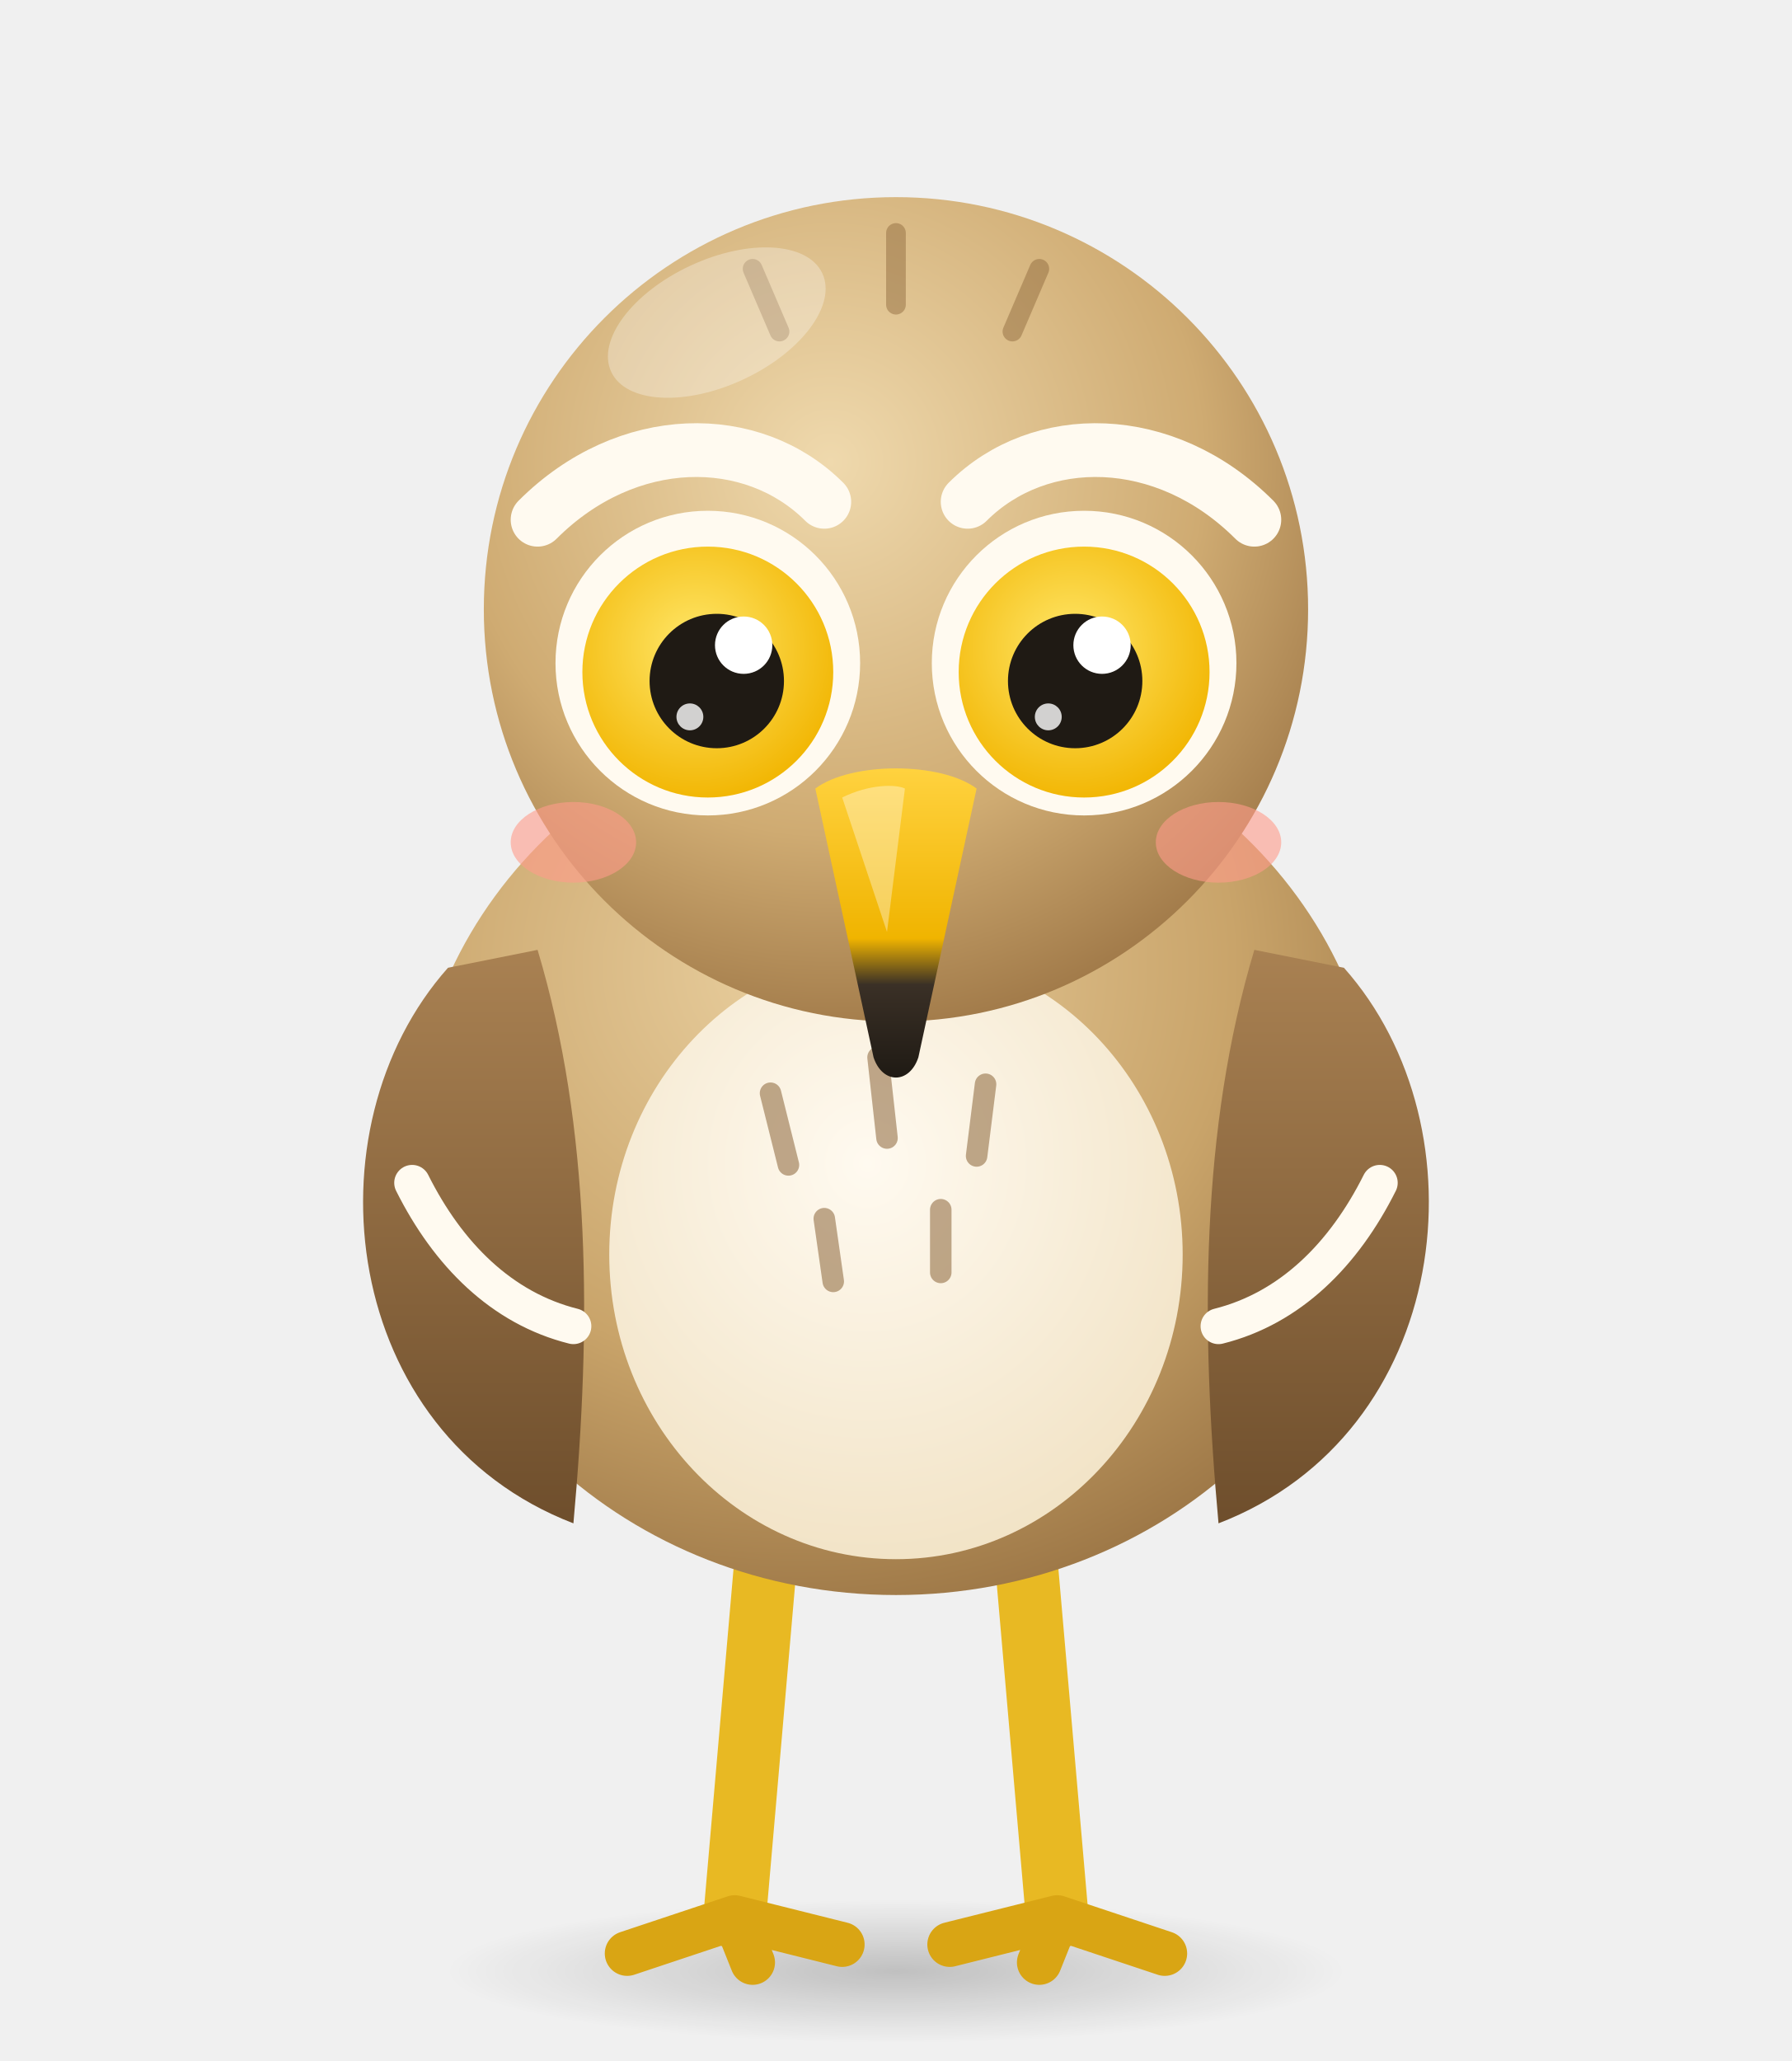
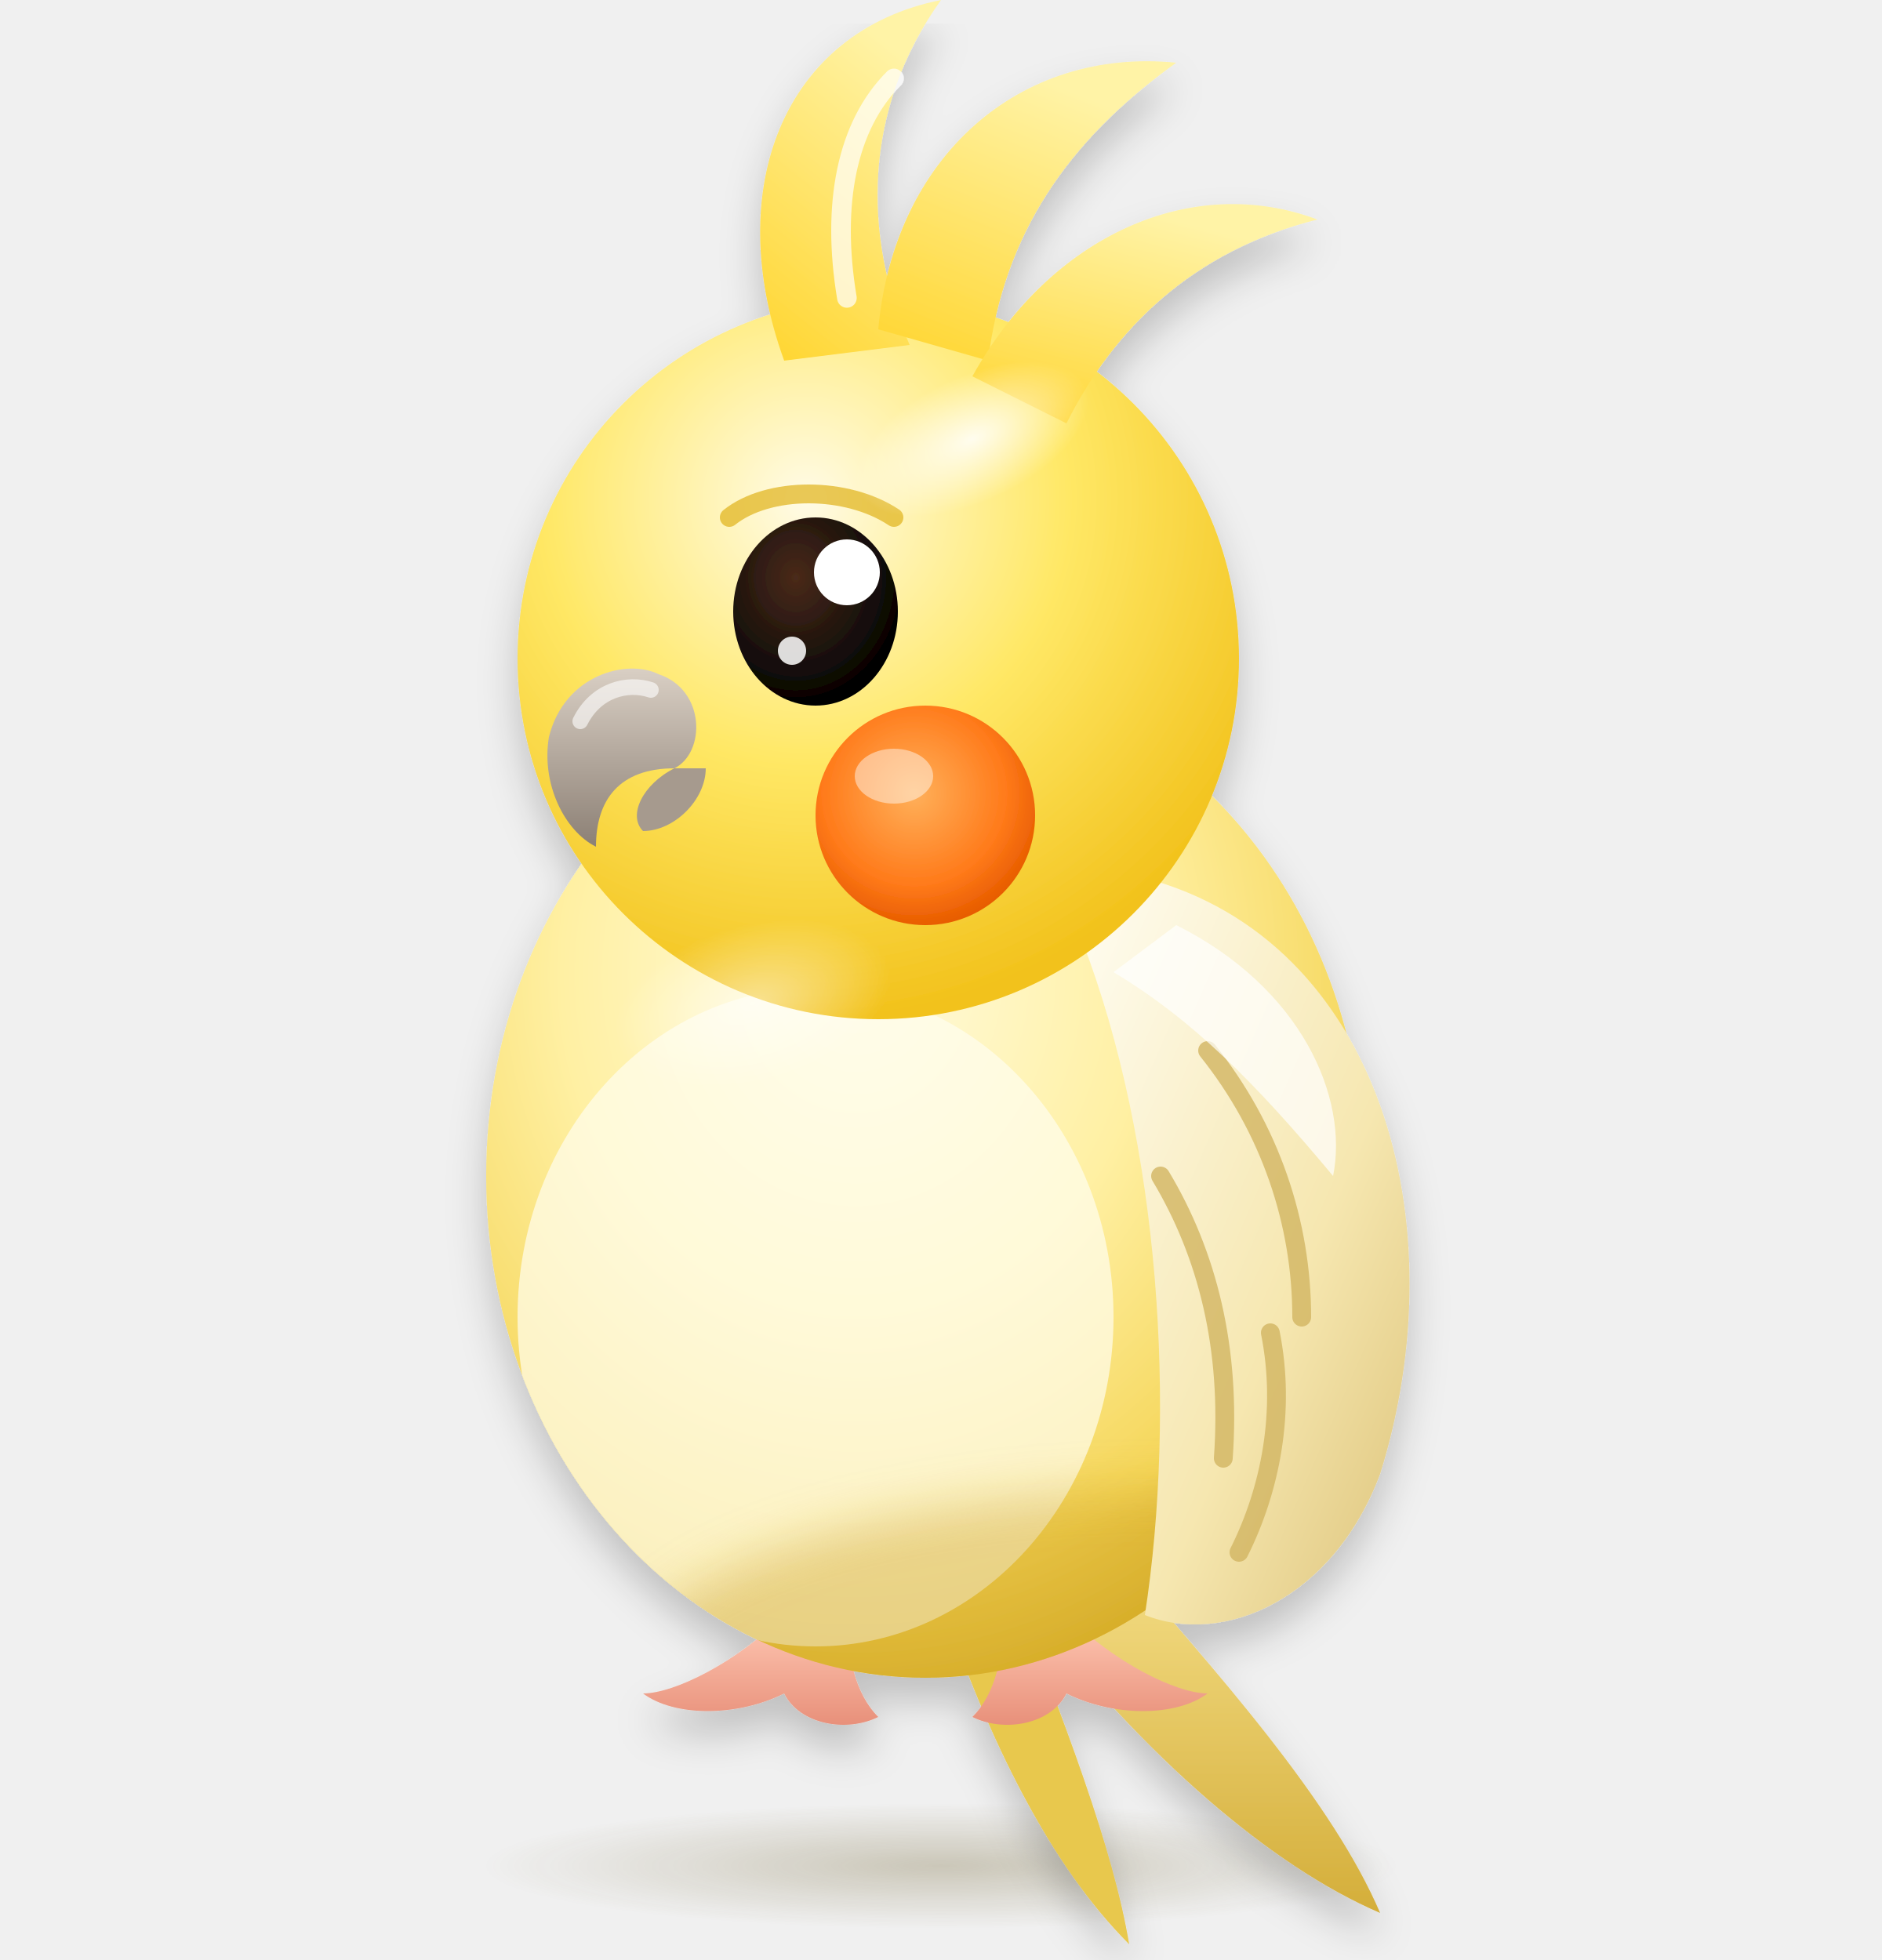
- <svg xmlns="http://www.w3.org/2000/svg" viewBox="0 0 200 230">
+ <svg xmlns="http://www.w3.org/2000/svg" viewBox="0 0 240 250">
  <defs>
-     <radialGradient id="kb" cx="40%" cy="30%" r="75%">
-       <stop offset="0" stop-color="#e9cf9f" />
-       <stop offset=".6" stop-color="#c9a46a" />
-       <stop offset="1" stop-color="#9a7444" />
+     <radialGradient id="bd" cx="42%" cy="30%" r="75%">
+       <stop offset="0" stop-color="#fffbe0" />
+       <stop offset=".45" stop-color="#fff0a3" />
+       <stop offset=".8" stop-color="#f5d65a" />
+       <stop offset="1" stop-color="#d9b02a" />
    </radialGradient>
-     <radialGradient id="kh" cx="42%" cy="32%" r="70%">
-       <stop offset="0" stop-color="#efd9ad" />
-       <stop offset=".65" stop-color="#cfab72" />
-       <stop offset="1" stop-color="#a27b4a" />
+     <radialGradient id="hd" cx="40%" cy="28%" r="72%">
+       <stop offset="0" stop-color="#fffbe6" />
+       <stop offset=".5" stop-color="#ffe866" />
+       <stop offset="1" stop-color="#f2c21c" />
    </radialGradient>
-     <radialGradient id="kbl" cx="45%" cy="35%" r="70%">
-       <stop offset="0" stop-color="#fffaf0" />
-       <stop offset="1" stop-color="#f1e2c4" />
+     <linearGradient id="cr" x1="0" y1="1" x2=".4" y2="0">
+       <stop offset="0" stop-color="#ffd52e" />
+       <stop offset="1" stop-color="#fff3a6" />
+     </linearGradient>
+     <radialGradient id="ck" cx="45%" cy="40%" r="60%">
+       <stop offset="0" stop-color="#ffb05a" />
+       <stop offset=".7" stop-color="#ff7a1a" />
+       <stop offset="1" stop-color="#e85d00" />
    </radialGradient>
-     <linearGradient id="kw" x1="0" y1="0" x2="0" y2="1">
-       <stop offset="0" stop-color="#a98152" />
-       <stop offset="1" stop-color="#6e4e2c" />
+     <linearGradient id="wg" x1="0" y1="0" x2="1" y2="1">
+       <stop offset="0" stop-color="#fffdf2" />
+       <stop offset=".6" stop-color="#f6e7b0" />
+       <stop offset="1" stop-color="#dcc278" />
    </linearGradient>
-     <radialGradient id="ke" cx="45%" cy="40%" r="60%">
-       <stop offset="0" stop-color="#ffe76a" />
-       <stop offset="1" stop-color="#f2b705" />
+     <linearGradient id="tl" x1="0" y1="0" x2="0" y2="1">
+       <stop offset="0" stop-color="#f6e08a" />
+       <stop offset="1" stop-color="#d4ae3a" />
+     </linearGradient>
+     <linearGradient id="bk" x1="0" y1="0" x2="0" y2="1">
+       <stop offset="0" stop-color="#d9cfc4" />
+       <stop offset="1" stop-color="#8c8075" />
+     </linearGradient>
+     <radialGradient id="ey" cx="38%" cy="32%" r="70%">
+       <stop offset="0" stop-color="#4a2a1a" />
+       <stop offset=".6" stop-color="#1c120c" />
+       <stop offset="1" stop-color="#000" />
    </radialGradient>
-     <linearGradient id="kbk" x1="0" y1="0" x2="0" y2="1">
-       <stop offset="0" stop-color="#ffd23f" />
-       <stop offset=".55" stop-color="#f0b400" />
-       <stop offset=".7" stop-color="#3a3026" />
-       <stop offset="1" stop-color="#1f1a14" />
+     <linearGradient id="ft" x1="0" y1="0" x2="0" y2="1">
+       <stop offset="0" stop-color="#ffc9b5" />
+       <stop offset="1" stop-color="#e8907a" />
    </linearGradient>
-     <radialGradient id="ks" cx="50%" cy="50%" r="50%">
-       <stop offset="0" stop-color="#000" stop-opacity=".2" />
-       <stop offset="1" stop-color="#000" stop-opacity="0" />
+     <radialGradient id="gr" cx="50%" cy="50%" r="50%">
+       <stop offset="0" stop-color="#5a4a10" stop-opacity=".25" />
+       <stop offset="1" stop-color="#5a4a10" stop-opacity="0" />
    </radialGradient>
+     <radialGradient id="sh" cx="50%" cy="50%" r="50%">
+       <stop offset="0" stop-color="#fff" stop-opacity=".85" />
+       <stop offset="1" stop-color="#fff" stop-opacity="0" />
+     </radialGradient>
+     <filter id="sf" x="-30%" y="-30%" width="160%" height="160%">
+       <feGaussianBlur stdDeviation="3" />
+     </filter>
+     <filter id="dp" x="-20%" y="-20%" width="140%" height="150%">
+       <feGaussianBlur in="SourceAlpha" stdDeviation="2.5" />
+       <feOffset dy="3" />
+       <feComponentTransfer>
+         <feFuncA type="linear" slope=".2" />
+       </feComponentTransfer>
+       <feMerge>
+         <feMergeNode />
+         <feMergeNode in="SourceGraphic" />
+       </feMerge>
+     </filter>
+     <clipPath id="bc">
+       <ellipse cx="118" cy="150" rx="56" ry="64" />
+     </clipPath>
  </defs>
-   <ellipse cx="100" cy="220" rx="50" ry="8" fill="url(#ks)" />
-   <path d="M86 168 L82 214" stroke="#e8b923" stroke-width="7" stroke-linecap="round" />
-   <path d="M114 168 L118 214" stroke="#e8b923" stroke-width="7" stroke-linecap="round" />
-   <path d="M82 214 l-12 4 M82 214 l2 5 M82 214 l12 3" stroke="#d9a514" stroke-width="5" stroke-linecap="round" />
-   <path d="M118 214 l12 4 M118 214 l-2 5 M118 214 l-12 3" stroke="#d9a514" stroke-width="5" stroke-linecap="round" />
-   <ellipse cx="100" cy="128" rx="54" ry="50" fill="url(#kb)" />
-   <ellipse cx="100" cy="140" rx="32" ry="34" fill="url(#kbl)" />
-   <g stroke="#8a6438" stroke-width="2.4" stroke-linecap="round" opacity=".55">
-     <path d="M86 122 l2 8" />
-     <path d="M98 118 l1 9" />
-     <path d="M110 121 l-1 8" />
-     <path d="M92 136 l1 7" />
-     <path d="M105 135 l0 7" />
+   <ellipse cx="120" cy="238" rx="58" ry="8" fill="url(#gr)" />
+   <g filter="url(#dp)">
+     <path d="M140 196 C156 214 170 230 176 244 C162 238 146 224 132 206Z" fill="url(#tl)" />
+     <path d="M128 200 C136 220 142 236 144 248 C134 238 126 222 120 204Z" fill="#e8c84e" />
+     <g fill="url(#ft)">
+       <path d="M100 206 c-6 6 -14 10 -18 10 c4 3 12 3 18 0 c2 4 8 5 12 3 c-3-3-4-8-4-13Z" />
+       <path d="M136 206 c6 6 14 10 18 10 c-4 3 -12 3 -18 0 c-2 4 -8 5 -12 3 c3-3 4-8 4-13Z" />
+     </g>
+     <ellipse cx="118" cy="150" rx="56" ry="64" fill="url(#bd)" />
+     <g clip-path="url(#bc)">
+       <ellipse cx="104" cy="168" rx="38" ry="42" fill="#fffdf0" opacity=".7" />
+       <ellipse cx="150" cy="214" rx="70" ry="24" fill="#c99a14" opacity=".35" filter="url(#sf)" />
+     </g>
+     <path d="M146 112 C176 120 186 156 176 188 C170 204 156 210 146 206 C150 180 148 146 138 120Z" fill="url(#wg)" />
+     <g fill="none" stroke="#d2b562" stroke-width="2.4" stroke-linecap="round" opacity=".8">
+       <path d="M154 134 c8 10 12 22 12 34" />
+       <path d="M148 150 c6 10 9 22 8 36" />
+       <path d="M162 170 c2 10 0 20-4 28" />
+     </g>
+     <path d="M150 118 C166 126 172 140 170 150 C160 138 152 130 142 124Z" fill="#fff" opacity=".7" />
+     <circle cx="112" cy="84" r="46" fill="url(#hd)" />
+     <path d="M100 46 C92 24 100 4 120 0 C110 14 110 30 116 44Z" fill="url(#cr)" />
+     <path d="M112 42 C114 20 130 6 150 8 C136 18 128 30 126 46Z" fill="url(#cr)" />
+     <path d="M124 48 C134 30 152 22 168 28 C152 32 142 42 136 54Z" fill="url(#cr)" />
+     <path d="M108 38 C106 26 108 16 114 10" stroke="#fff" stroke-width="2.5" fill="none" stroke-linecap="round" opacity=".7" />
+     <circle cx="118" cy="104" r="14" fill="url(#ck)" />
+     <ellipse cx="114" cy="99" rx="5" ry="3.5" fill="#fff" opacity=".45" />
+     <ellipse cx="104" cy="78" rx="10.5" ry="12" fill="url(#ey)" />
+     <circle cx="108" cy="73" r="4.2" fill="#fff" />
+     <circle cx="101" cy="83" r="1.8" fill="#fff" opacity=".85" />
+     <path d="M93 66 C98 62 108 62 114 66" stroke="#e0b21a" stroke-width="2.4" fill="none" stroke-linecap="round" opacity=".7" />
+     <path d="M84 86 C80 84 72 86 70 94 C69 100 72 106 76 108 C76 102 79 98 86 98 C90 96 90 88 84 86Z" fill="url(#bk)" />
+     <path d="M86 98 C82 100 80 104 82 106 C86 106 90 102 90 98Z" fill="#a69a8e" />
+     <path d="M74 92 C76 88 80 87 83 88" stroke="#fff" stroke-width="2" fill="none" stroke-linecap="round" opacity=".6" />
+     <ellipse cx="124" cy="56" rx="16" ry="8" fill="url(#sh)" transform="rotate(-25 124 56)" />
+     <ellipse cx="96" cy="128" rx="18" ry="10" fill="url(#sh)" opacity=".6" transform="rotate(-15 96 128)" />
  </g>
-   <path d="M50 108 C34 126 38 160 64 170 C66 148 66 126 60 106Z" fill="url(#kw)" />
-   <path d="M150 108 C166 126 162 160 136 170 C134 148 134 126 140 106Z" fill="url(#kw)" />
-   <path d="M46 132 C50 140 56 146 64 148" stroke="#fffaf0" stroke-width="4" fill="none" stroke-linecap="round" />
-   <path d="M154 132 C150 140 144 146 136 148" stroke="#fffaf0" stroke-width="4" fill="none" stroke-linecap="round" />
-   <circle cx="100" cy="68" r="46" fill="url(#kh)" />
-   <g stroke="#8a6438" stroke-width="2.2" stroke-linecap="round" opacity=".45">
-     <path d="M84 30 l3 7" />
-     <path d="M100 26 l0 8" />
-     <path d="M116 30 l-3 7" />
-   </g>
-   <path d="M60 58 C70 48 84 48 92 56" stroke="#fffaf0" stroke-width="6" fill="none" stroke-linecap="round" />
-   <path d="M140 58 C130 48 116 48 108 56" stroke="#fffaf0" stroke-width="6" fill="none" stroke-linecap="round" />
-   <circle cx="79" cy="74" r="17" fill="#fffaf0" />
-   <circle cx="121" cy="74" r="17" fill="#fffaf0" />
-   <circle cx="79" cy="75" r="14" fill="url(#ke)" />
-   <circle cx="121" cy="75" r="14" fill="url(#ke)" />
-   <circle cx="80" cy="76" r="7.5" fill="#1f1a14" />
-   <circle cx="120" cy="76" r="7.5" fill="#1f1a14" />
-   <circle cx="83" cy="72" r="3.2" fill="#fff" />
-   <circle cx="123" cy="72" r="3.2" fill="#fff" />
-   <circle cx="77" cy="80" r="1.5" fill="#fff" opacity=".8" />
-   <circle cx="117" cy="80" r="1.5" fill="#fff" opacity=".8" />
-   <ellipse cx="64" cy="94" rx="7" ry="4.5" fill="#ff9b8a" opacity=".6" />
-   <ellipse cx="136" cy="94" rx="7" ry="4.5" fill="#ff9b8a" opacity=".6" />
-   <path d="M91 88 C95 85 105 85 109 88 L102.5 118 C101.5 121 98.5 121 97.5 118Z" fill="url(#kbk)" />
-   <path d="M94 89 C97 87.5 100 87.5 101 88 L99 104Z" fill="#fff" opacity=".35" />
-   <ellipse cx="80" cy="36" rx="13" ry="7" fill="#fff" opacity=".3" transform="rotate(-25 80 36)" />
</svg>
